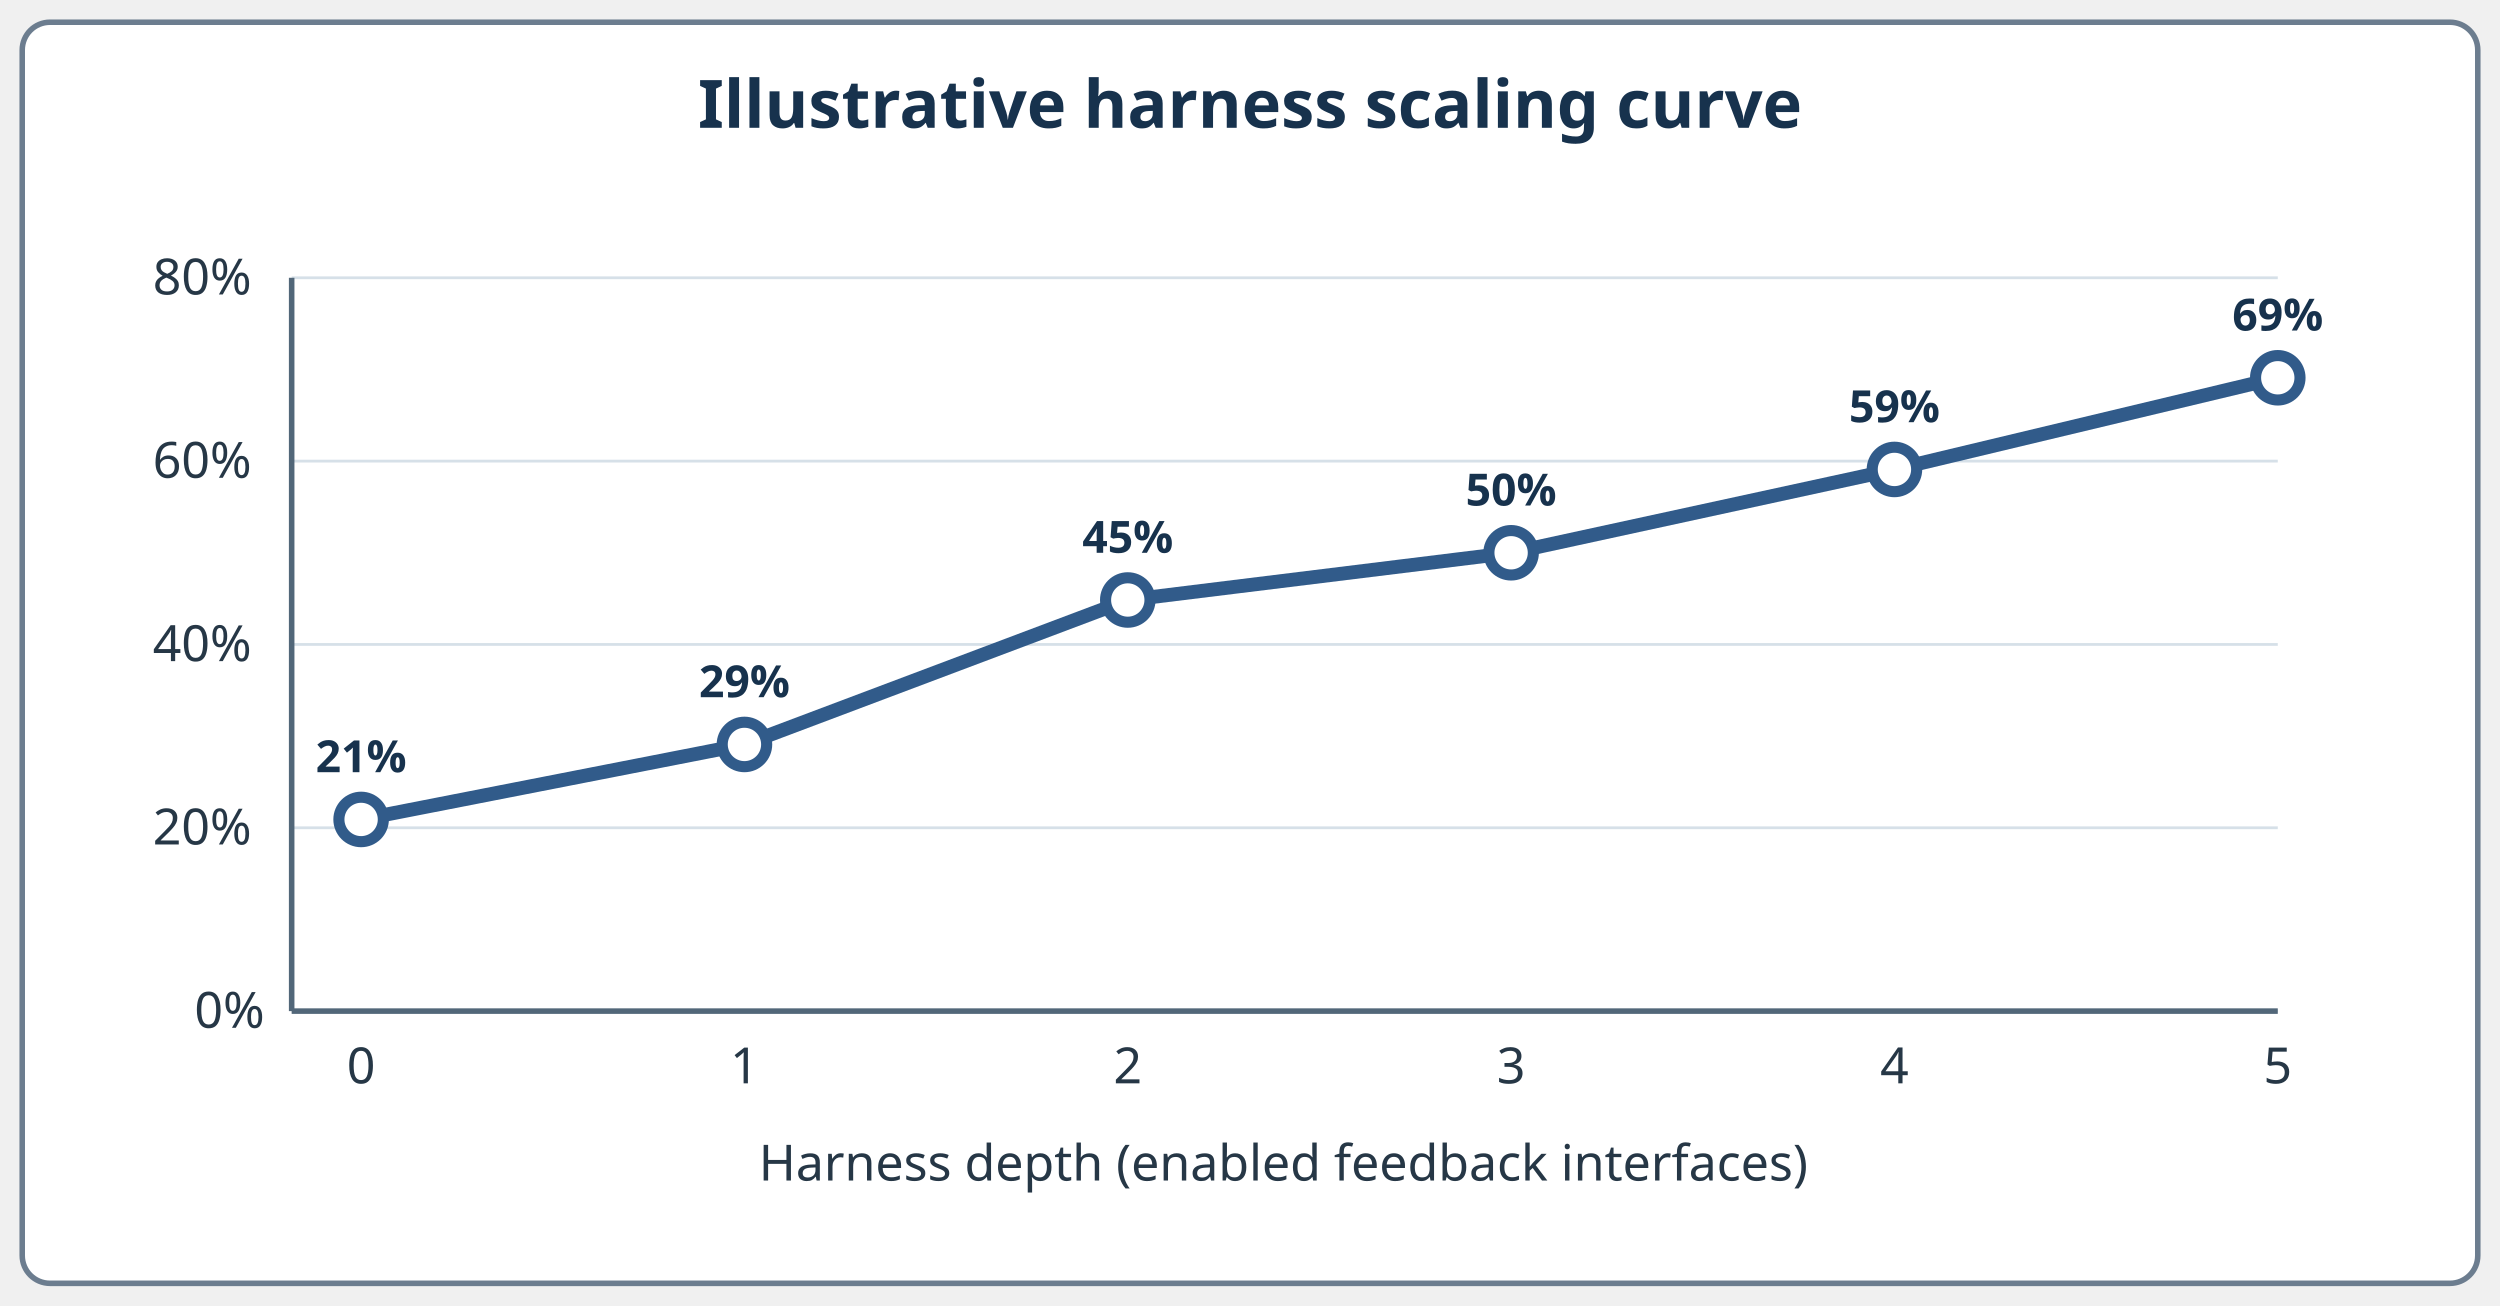
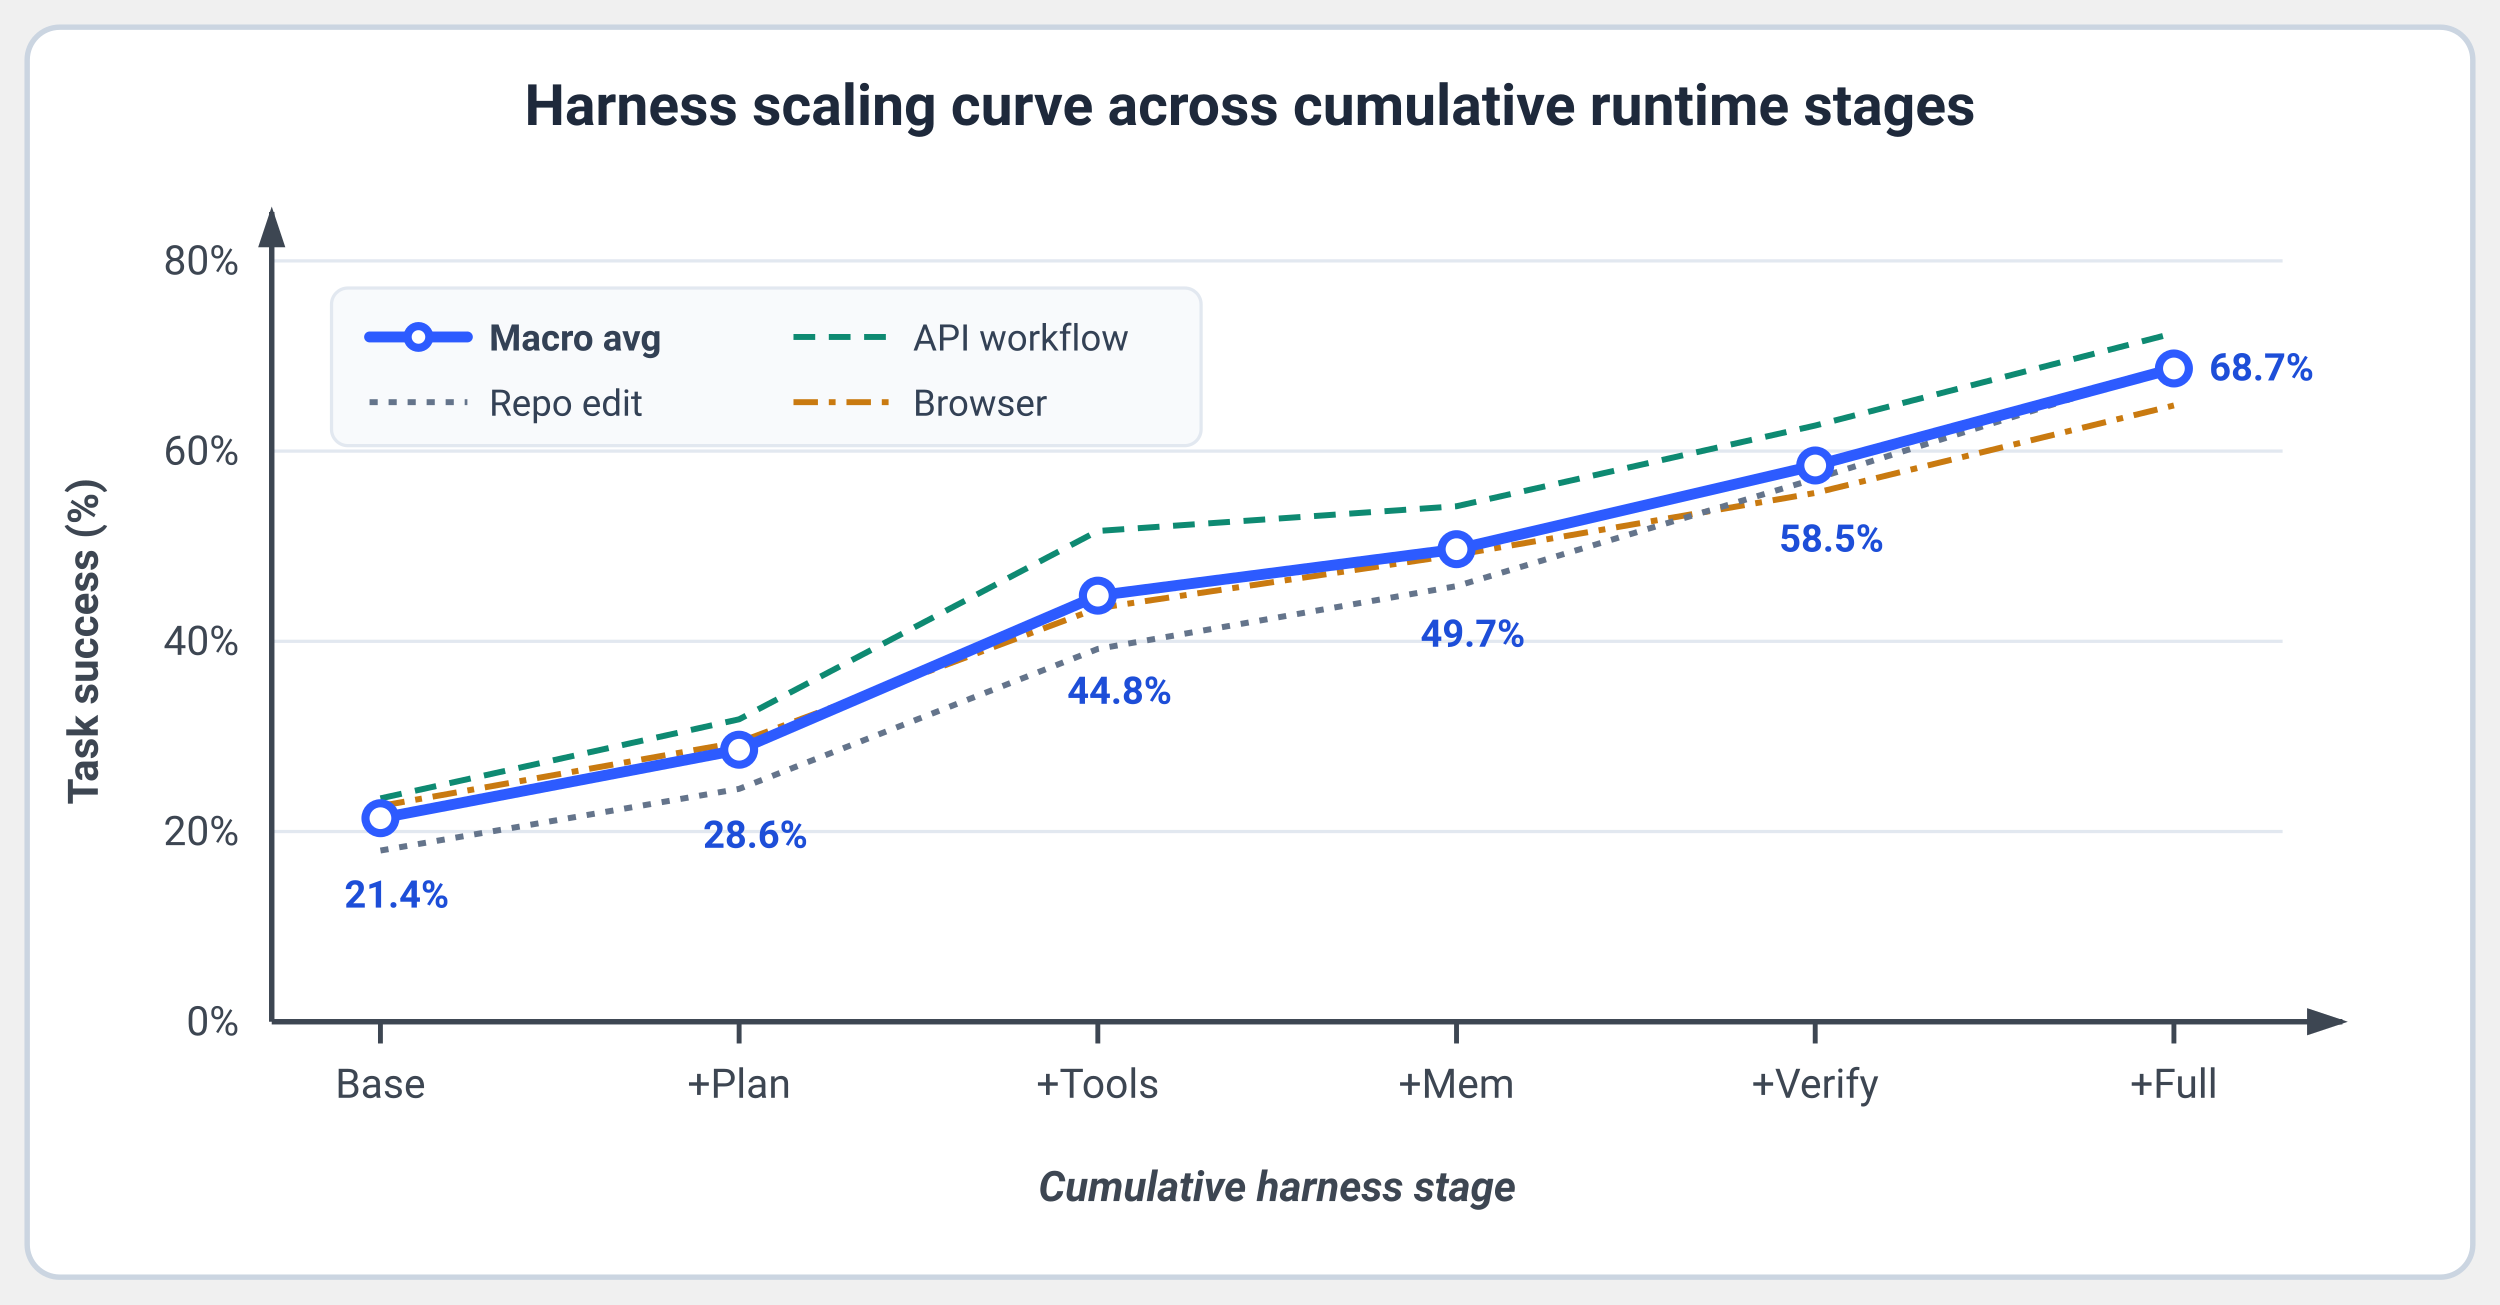
- <svg xmlns="http://www.w3.org/2000/svg" viewBox="0 0 900 470" role="img" aria-labelledby="title desc">
-   <style>
-     .axis { stroke: #526779; stroke-width: 2; }
-     .grid { stroke: #d6e0e8; stroke-width: 1; }
-     .line { fill: none; stroke: #315b8a; stroke-width: 5; stroke-linejoin: round; stroke-linecap: round; }
-     .point { fill: #fff; stroke: #315b8a; stroke-width: 4; }
-     .label { fill: #263746; font: 18px sans-serif; }
-     .value { fill: #17324d; font: 700 16px sans-serif; text-anchor: middle; }
-     .title { fill: #17324d; font: 700 24px sans-serif; text-anchor: middle; }
-   </style>
-   <rect x="8" y="8" width="884" height="454" rx="10" fill="#fff" stroke="#6c7d8f" stroke-width="2" />
-   <text class="title" x="450" y="46">Illustrative harness scaling curve</text>
-   <line class="grid" x1="105" y1="100" x2="820" y2="100" />
-   <line class="grid" x1="105" y1="166" x2="820" y2="166" />
-   <line class="grid" x1="105" y1="232" x2="820" y2="232" />
-   <line class="grid" x1="105" y1="298" x2="820" y2="298" />
-   <line class="grid" x1="105" y1="364" x2="820" y2="364" />
-   <line class="axis" x1="105" y1="100" x2="105" y2="364" />
-   <line class="axis" x1="105" y1="364" x2="820" y2="364" />
-   <text class="label" x="55" y="106">80%</text>
-   <text class="label" x="55" y="172">60%</text>
-   <text class="label" x="55" y="238">40%</text>
-   <text class="label" x="55" y="304">20%</text>
-   <text class="label" x="70" y="370">0%</text>
-   <text class="label" x="462" y="425" text-anchor="middle">Harness depth (enabled feedback interfaces)</text>
-   <path class="line" d="M130 295 L268 268 L406 216 L544 199 L682 169 L820 136" />
-   <circle class="point" cx="130" cy="295" r="8" />
-   <circle class="point" cx="268" cy="268" r="8" />
-   <circle class="point" cx="406" cy="216" r="8" />
-   <circle class="point" cx="544" cy="199" r="8" />
-   <circle class="point" cx="682" cy="169" r="8" />
-   <circle class="point" cx="820" cy="136" r="8" />
-   <text class="value" x="130" y="278">21%</text>
-   <text class="value" x="268" y="251">29%</text>
-   <text class="value" x="406" y="199">45%</text>
-   <text class="value" x="544" y="182">50%</text>
-   <text class="value" x="682" y="152">59%</text>
-   <text class="value" x="820" y="119">69%</text>
-   <text class="label" x="130" y="390" text-anchor="middle">0</text>
-   <text class="label" x="268" y="390" text-anchor="middle">1</text>
-   <text class="label" x="406" y="390" text-anchor="middle">2</text>
-   <text class="label" x="544" y="390" text-anchor="middle">3</text>
-   <text class="label" x="682" y="390" text-anchor="middle">4</text>
-   <text class="label" x="820" y="390" text-anchor="middle">5</text>
+ <svg xmlns="http://www.w3.org/2000/svg" viewBox="0 0 920 480" role="img" aria-labelledby="title desc">
+   <defs>
+     <marker id="axis-arrow" markerWidth="8" markerHeight="8" refX="6.5" refY="2.5" orient="auto" markerUnits="strokeWidth">
+       <path d="M0,0 L0,5 L7.5,2.5 z" fill="#3d4652" />
+     </marker>
+     <style>
+       .card { fill: #ffffff; stroke: #cbd5e1; stroke-width: 2; }
+       .title { fill: #1e293b; font: 700 21px -apple-system, BlinkMacSystemFont, "Segoe UI", Roboto, sans-serif; text-anchor: middle; }
+       .grid { stroke: #e2e8f0; stroke-width: 1.2; }
+       .axis { stroke: #3d4652; stroke-width: 2; marker-end: url(#axis-arrow); }
+       .tick { stroke: #3d4652; stroke-width: 1.8; }
+       .label { fill: #3d4652; font: 15px -apple-system, BlinkMacSystemFont, "Segoe UI", Roboto, sans-serif; }
+       .axis-title { fill: #3d4652; font: 700 15.5px -apple-system, BlinkMacSystemFont, "Segoe UI", Roboto, sans-serif; text-anchor: middle; }
+       .macro-line { fill: none; stroke: #2d5bff; stroke-width: 4; stroke-linejoin: round; stroke-linecap: round; }
+       .api-line { fill: none; stroke: #0e8a72; stroke-width: 2.2; stroke-dasharray: 8 5; stroke-linejoin: round; }
+       .browser-line { fill: none; stroke: #c97a10; stroke-width: 2.2; stroke-dasharray: 9 4 2.5 4; stroke-linejoin: round; }
+       .repo-line { fill: none; stroke: #64748b; stroke-width: 2.2; stroke-dasharray: 3 4; stroke-linejoin: round; }
+       .point { fill: #ffffff; stroke: #2d5bff; stroke-width: 3; }
+       .val { fill: #1d4ed8; font: 700 14px -apple-system, BlinkMacSystemFont, "Segoe UI", Roboto, sans-serif; text-anchor: middle; }
+       .leg-text { fill: #334155; font: 13.5px -apple-system, BlinkMacSystemFont, "Segoe UI", Roboto, sans-serif; }
+     </style>
+   </defs>
+   <rect class="card" x="10" y="10" width="900" height="460" rx="12" />
+   <text class="title" x="460" y="46">Harness scaling curve across cumulative runtime stages</text>
+   <line class="grid" x1="100" y1="96" x2="840" y2="96" />
+   <line class="grid" x1="100" y1="166" x2="840" y2="166" />
+   <line class="grid" x1="100" y1="236" x2="840" y2="236" />
+   <line class="grid" x1="100" y1="306" x2="840" y2="306" />
+   <line class="axis" x1="100" y1="376" x2="862" y2="376" />
+   <line class="axis" x1="100" y1="376" x2="100" y2="78" />
+   <text class="label" x="88" y="101" text-anchor="end">80%</text>
+   <text class="label" x="88" y="171" text-anchor="end">60%</text>
+   <text class="label" x="88" y="241" text-anchor="end">40%</text>
+   <text class="label" x="88" y="311" text-anchor="end">20%</text>
+   <text class="label" x="88" y="381" text-anchor="end">0%</text>
+   <text class="axis-title" transform="translate(36,236) rotate(-90)">Task success (%)</text>
+   <line class="tick" x1="140" y1="376" x2="140" y2="384" />
+   <text class="label" x="140" y="404" text-anchor="middle">Base</text>
+   <line class="tick" x1="272" y1="376" x2="272" y2="384" />
+   <text class="label" x="272" y="404" text-anchor="middle">+Plan</text>
+   <line class="tick" x1="404" y1="376" x2="404" y2="384" />
+   <text class="label" x="404" y="404" text-anchor="middle">+Tools</text>
+   <line class="tick" x1="536" y1="376" x2="536" y2="384" />
+   <text class="label" x="536" y="404" text-anchor="middle">+Mem</text>
+   <line class="tick" x1="668" y1="376" x2="668" y2="384" />
+   <text class="label" x="668" y="404" text-anchor="middle">+Verify</text>
+   <line class="tick" x1="800" y1="376" x2="800" y2="384" />
+   <text class="label" x="800" y="404" text-anchor="middle">+Full</text>
+   <text class="axis-title" x="470" y="442" style="font-style: italic; font-weight: 600;">Cumulative harness stage</text>
+   <path class="api-line" d="M140 293.8 L272 264.7 L404 195.4 L536 186.3 L668 156.6 L800 122.6" />
+   <path class="browser-line" d="M140 296.6 L272 273.1 L404 223.8 L536 204.2 L668 181.4 L800 149.2" />
+   <path class="repo-line" d="M140 313.0 L272 290.3 L404 238.8 L536 215.7 L668 176.2 L800 134.9" />
+   <path class="macro-line" d="M140 301.1 L272 275.9 L404 219.2 L536 202.1 L668 171.3 L800 135.6" />
+   <circle class="point" cx="140" cy="301.1" r="5.5" />
+   <circle class="point" cx="272" cy="275.9" r="5.5" />
+   <circle class="point" cx="404" cy="219.2" r="5.5" />
+   <circle class="point" cx="536" cy="202.1" r="5.5" />
+   <circle class="point" cx="668" cy="171.3" r="5.5" />
+   <circle class="point" cx="800" cy="135.6" r="5.5" />
+   <text class="val" x="146" y="334">21.4%</text>
+   <text class="val" x="278" y="312">28.6%</text>
+   <text class="val" x="412" y="259">44.8%</text>
+   <text class="val" x="542" y="238">49.7%</text>
+   <text class="val" x="674" y="203">58.5%</text>
+   <text class="val" x="813" y="140" style="text-anchor: start;">68.7%</text>
+   <rect x="122" y="106" width="320" height="58" rx="6" fill="#f8fafc" stroke="#e2e8f0" stroke-width="1.2" />
+   <line class="macro-line" x1="136" y1="124" x2="172" y2="124" />
+   <circle class="point" cx="154" cy="124" r="4" />
+   <text class="leg-text" x="180" y="129" style="font-weight: 700;">Macro avg</text>
+   <line class="api-line" x1="292" y1="124" x2="328" y2="124" />
+   <text class="leg-text" x="336" y="129">API workflow</text>
+   <line class="repo-line" x1="136" y1="148" x2="172" y2="148" />
+   <text class="leg-text" x="180" y="153">Repo edit</text>
+   <line class="browser-line" x1="292" y1="148" x2="328" y2="148" />
+   <text class="leg-text" x="336" y="153">Browser</text>
</svg>
